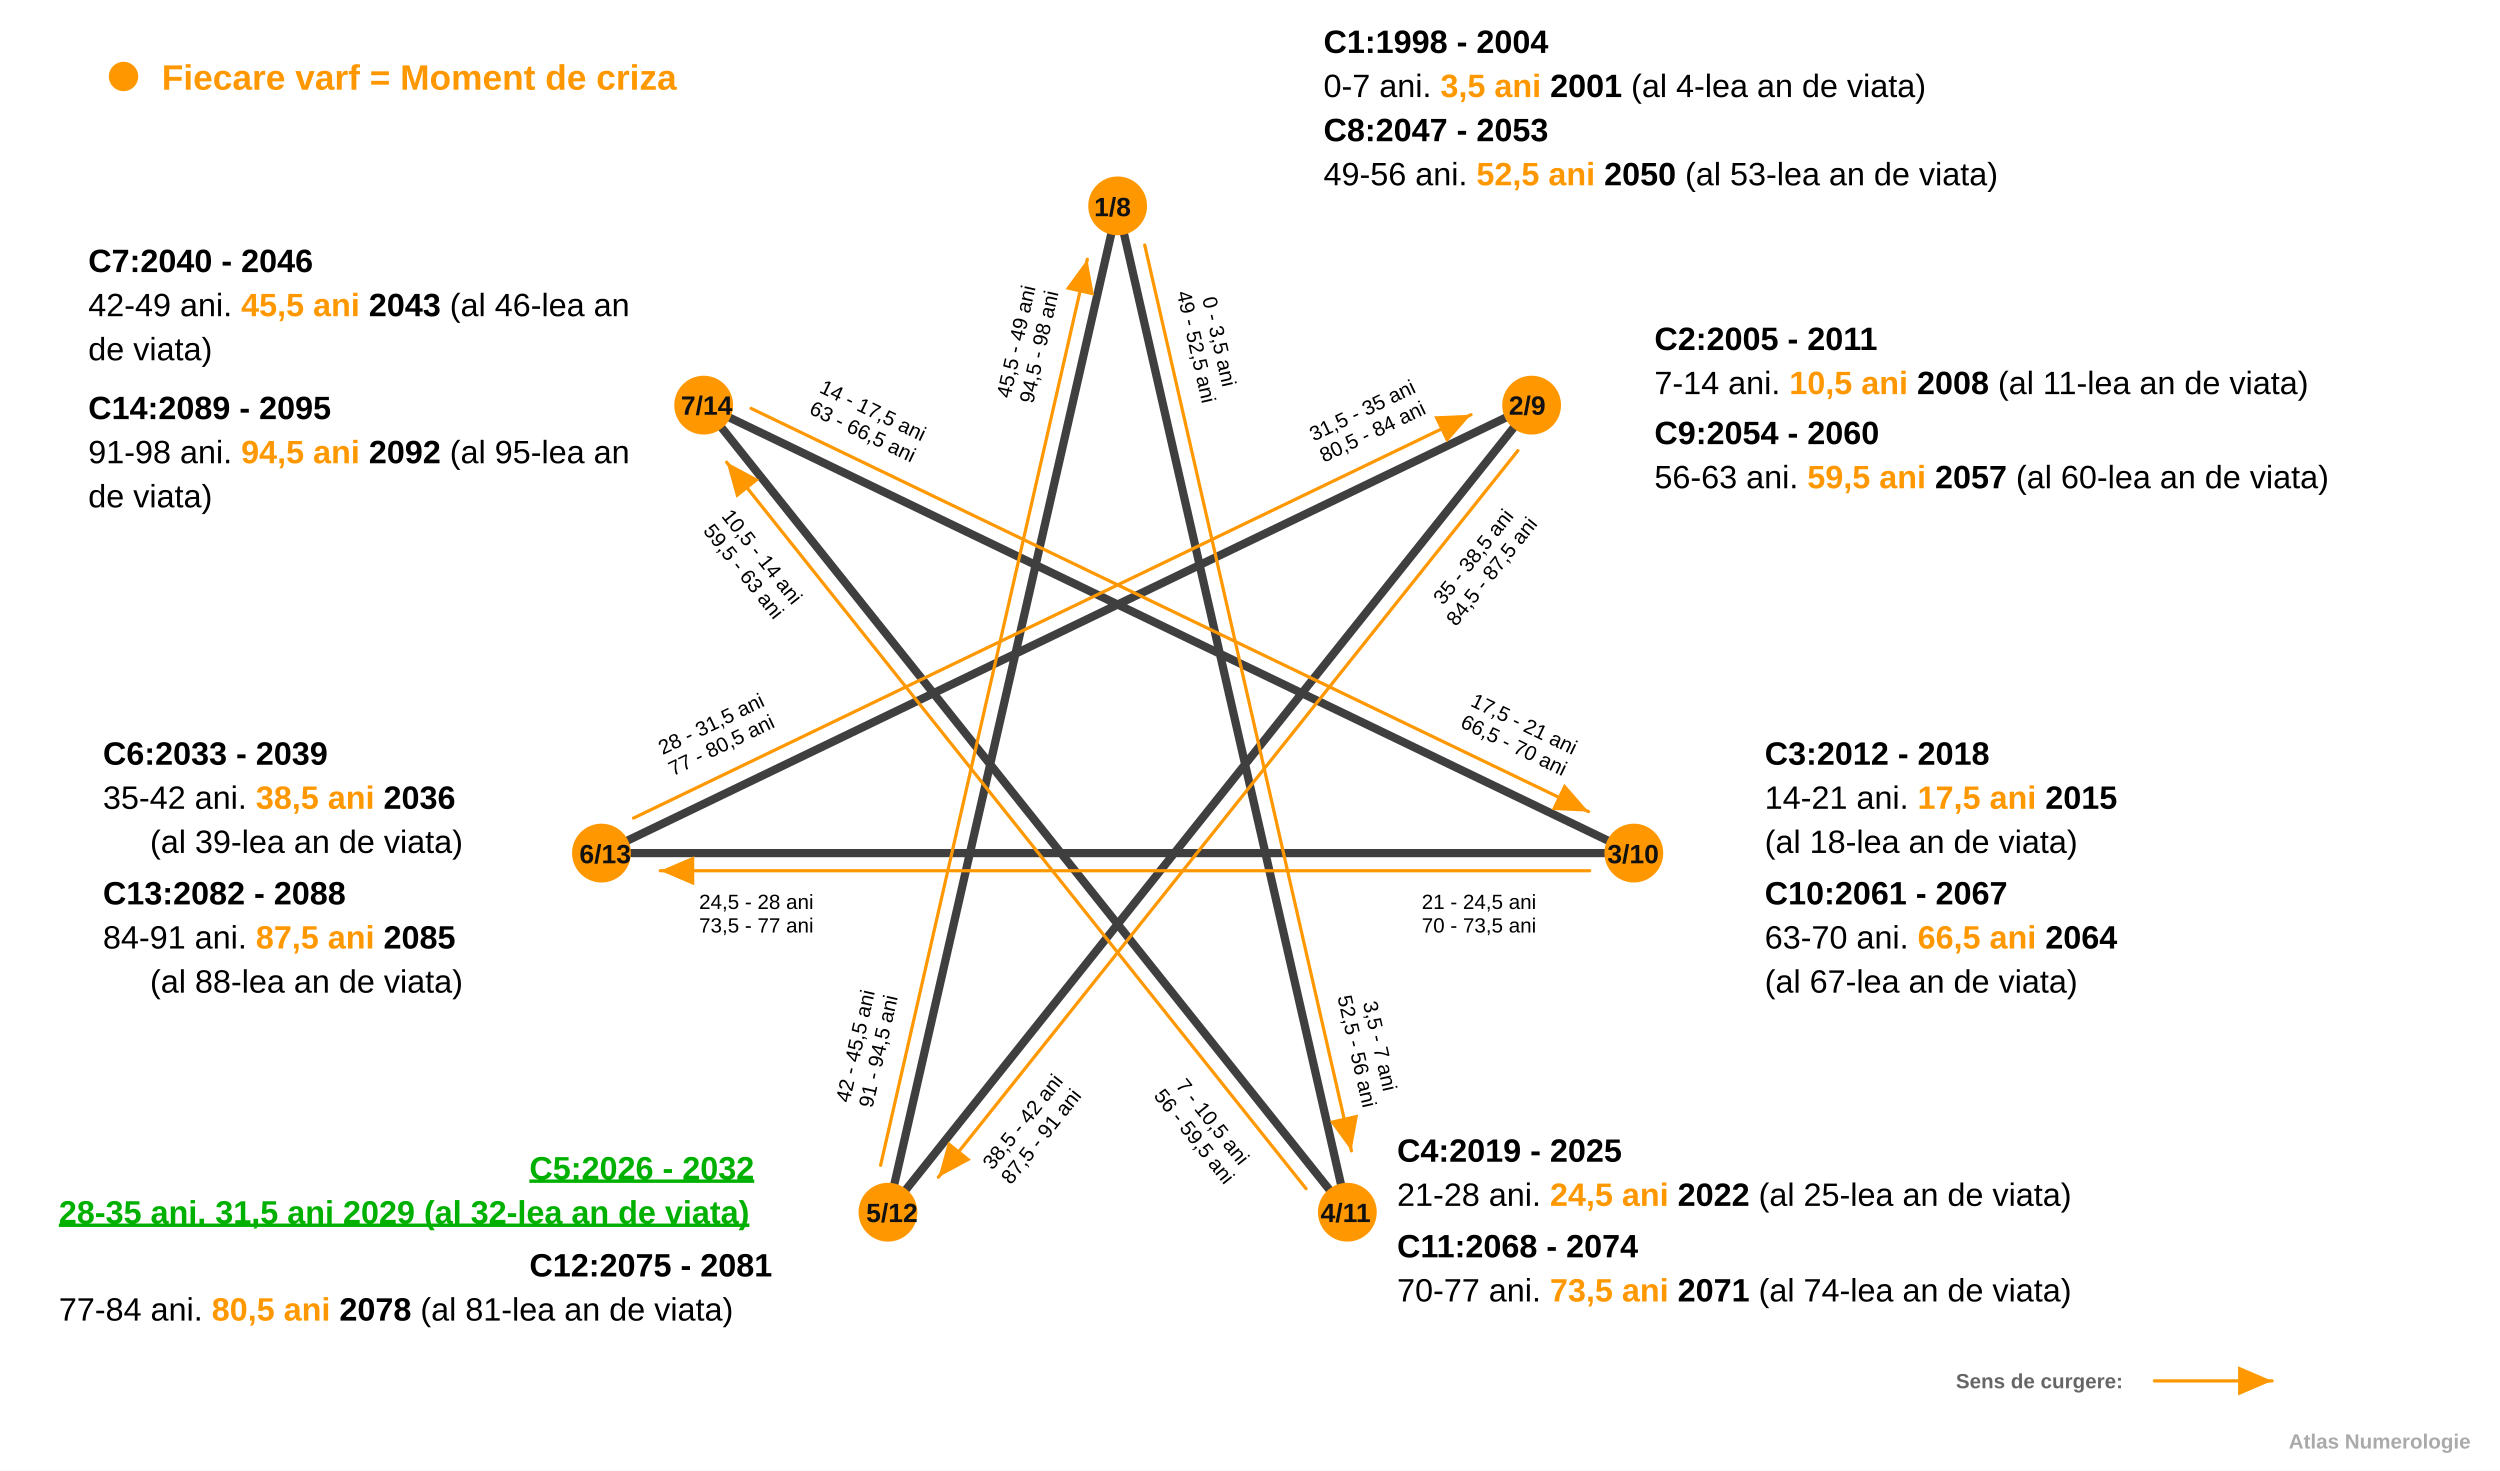
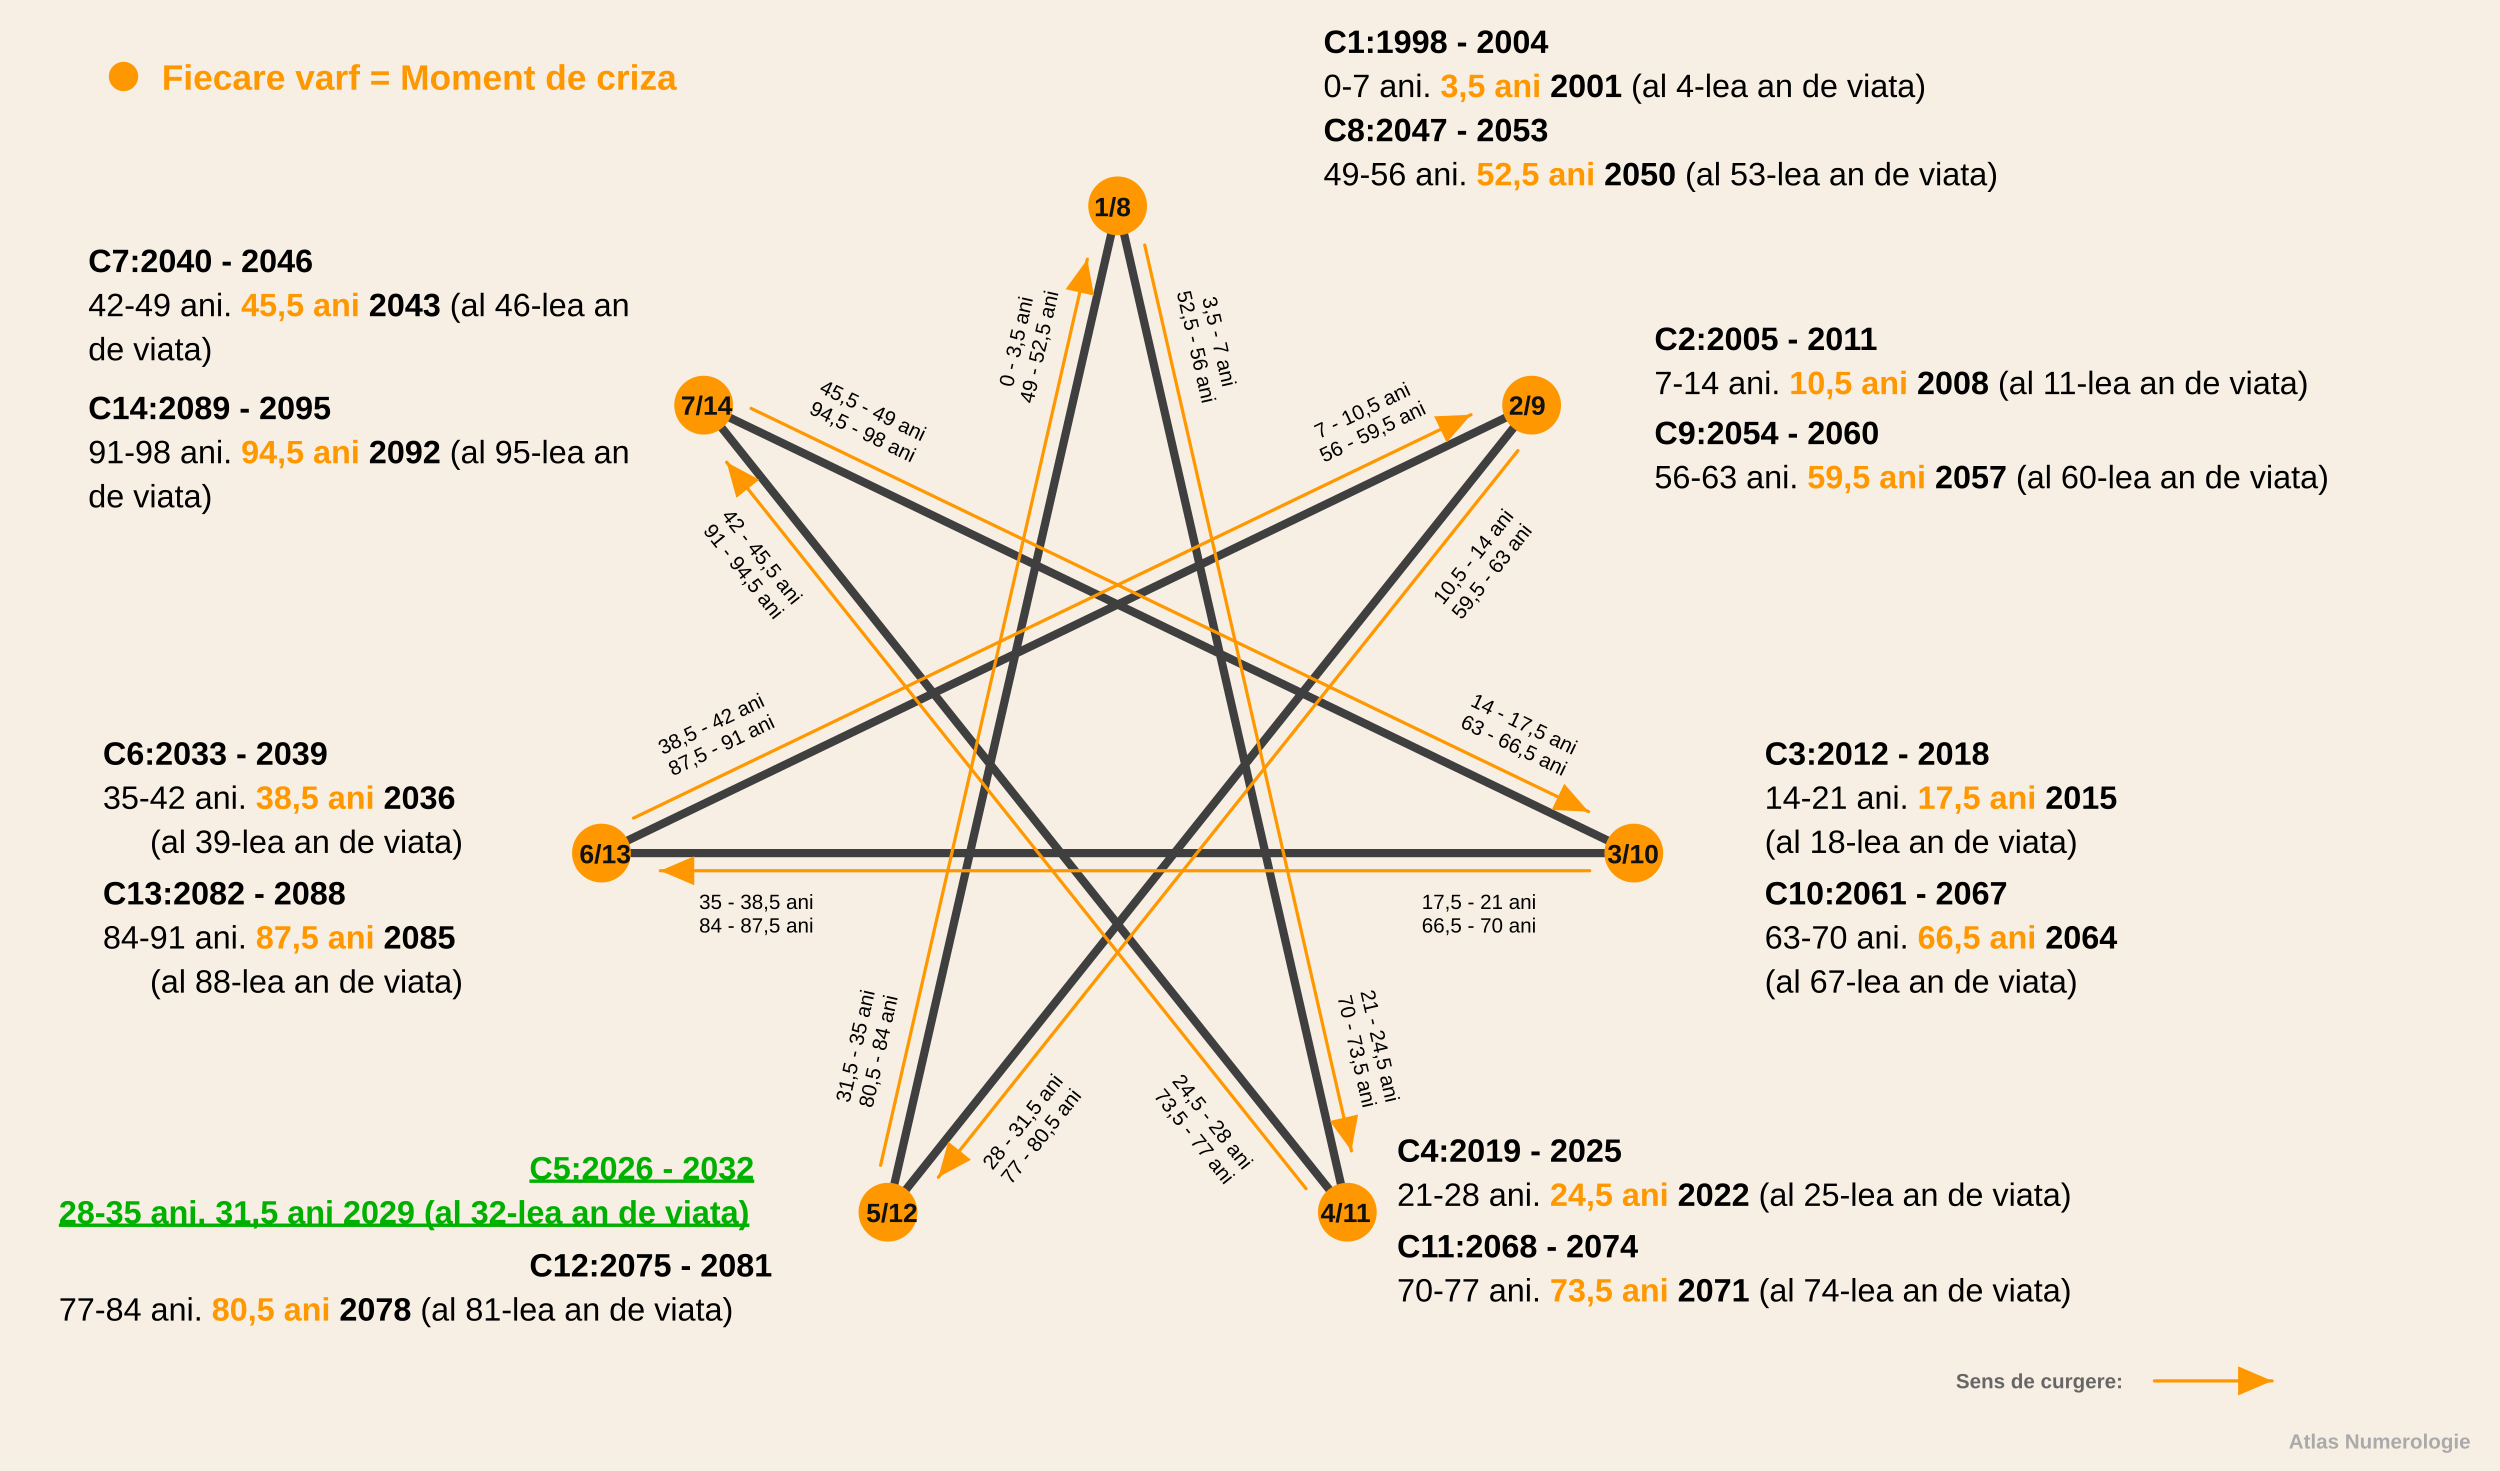
<svg xmlns="http://www.w3.org/2000/svg" width="1700" height="1000" viewBox="0 0 1700 1000">
  <defs>
    <marker id="arrow-orange" markerWidth="13" markerHeight="13" refX="10.5" refY="4.5" orient="auto" markerUnits="strokeWidth">
      <path d="M0,0 L0,9 L10.5,4.5 z" fill="#ff9800" />
    </marker>
    <style>
-       .bg { fill: #fff; }
+       .bg { fill: #f7efe3; }
      .star { fill: none; stroke: #3f3f3f; stroke-width: 5.6; stroke-linejoin: round; stroke-linecap: round; }
      .flow { fill: none; stroke: #ff9800; stroke-width: 2.2; stroke-linejoin: round; stroke-linecap: round; marker-end: url(#arrow-orange); }
      .node { fill: #ff9800; }
      .node-text { font-family: Arial, Helvetica, sans-serif; font-size: 18px; font-weight: 800; fill: #111; }
      .title { font-family: Arial, Helvetica, sans-serif; font-size: 24px; font-weight: 800; fill: #111; }
      .txt { font-family: Arial, Helvetica, sans-serif; font-size: 22px; fill: #000; }
      .edge { font-family: Arial, Helvetica, sans-serif; font-size: 14px; fill: #000; }
      .bold { font-weight: 800; }
      .orange { fill: #ff9800; font-weight: 800; }
      .green { fill: #00b000; font-weight: 800; text-decoration: underline; }
      .muted { fill: #666; }
-       .label-bg { fill: #fff; opacity: 0.92; }
+       .label-bg { fill: #f7efe3; opacity: 0.92; }
      .foot { font-family: Arial, Helvetica, sans-serif; font-size: 14px; fill: #aaa; font-weight: 800; }
    </style>
  </defs>
  <rect class="bg" width="1700" height="1000" />
  <circle class="node" cx="84" cy="52" r="10" />
  <text class="title orange" x="110" y="61">Fiecare varf = Moment de criza</text>
  <g id="diagram">
    <g transform="translate(0,0)">
      <polyline class="star" points="760,140 916.2,824.3 478.5,275.5 1111,580.1 409,580.1 1041.5,275.5 603.8,824.3 760,140" />
      <line class="flow" x1="778.4" y1="166.6" x2="919.0" y2="782.6" />
      <line class="flow" x1="888.1" y1="808.3" x2="494.1" y2="314.3" />
      <line class="flow" x1="510.7" y1="277.7" x2="1080.2" y2="551.9" />
      <line class="flow" x1="1081.0" y1="592.1" x2="449.0" y2="592.1" />
      <line class="flow" x1="430.8" y1="556.3" x2="1000.3" y2="282.0" />
      <line class="flow" x1="1032.2" y1="306.4" x2="638.1" y2="800.5" />
      <line class="flow" x1="598.8" y1="792.4" x2="739.4" y2="176.3" />
    </g>
    <circle class="node" cx="760" cy="140" r="20" />
    <text class="node-text" x="744" y="147">1/8</text>
    <circle class="node" cx="1041.5" cy="275.5" r="20" />
    <text class="node-text" x="1026" y="282">2/9</text>
    <circle class="node" cx="1111" cy="580.1" r="20" />
    <text class="node-text" x="1093" y="587">3/10</text>
    <circle class="node" cx="916.2" cy="824.3" r="20" />
    <text class="node-text" x="898" y="831">4/11</text>
    <circle class="node" cx="603.8" cy="824.3" r="20" />
    <text class="node-text" x="589" y="831">5/12</text>
    <circle class="node" cx="409" cy="580.1" r="20" />
    <text class="node-text" x="394" y="587">6/13</text>
    <circle class="node" cx="478.5" cy="275.5" r="20" />
    <text class="node-text" x="463" y="282">7/14</text>
    <g class="edge">
      <g transform="translate(816.6 235.1) rotate(77.1)" text-anchor="middle">
-         <text x="0" y="-8">0 - 3,5 ani</text>
-         <text x="0" y="8">49 - 52,5 ani</text>
-       </g>
-       <g transform="translate(925.9 714.1) rotate(77.1)" text-anchor="middle">
        <text x="0" y="-8">3,5 - 7 ani</text>
        <text x="0" y="8">52,5 - 56 ani</text>
      </g>
+       <g transform="translate(925.9 714.1) rotate(77.1)" text-anchor="middle">
+         <text x="0" y="-8">21 - 24,5 ani</text>
+         <text x="0" y="8">70 - 73,5 ani</text>
+       </g>
      <g transform="translate(814.6 770.7) rotate(51.4)" text-anchor="middle">
+         <text x="0" y="-8">24,5 - 28 ani</text>
+         <text x="0" y="8">73,5 - 77 ani</text>
+       </g>
+       <g transform="translate(508.2 386.5) rotate(51.4)" text-anchor="middle">
+         <text x="0" y="-8">42 - 45,5 ani</text>
+         <text x="0" y="8">91 - 94,5 ani</text>
+       </g>
+       <g transform="translate(588.1 290.6) rotate(25.7)" text-anchor="middle">
+         <text x="0" y="-8">45,5 - 49 ani</text>
+         <text x="0" y="8">94,5 - 98 ani</text>
+       </g>
+       <g transform="translate(1030.9 503.8) rotate(25.7)" text-anchor="middle">
+         <text x="0" y="-8">14 - 17,5 ani</text>
+         <text x="0" y="8">63 - 66,5 ani</text>
+       </g>
+       <g transform="translate(1005.7 626.1) rotate(0.0)" text-anchor="middle">
+         <text x="0" y="-8">17,5 - 21 ani</text>
+         <text x="0" y="8">66,5 - 70 ani</text>
+       </g>
+       <g transform="translate(514.3 626.1) rotate(0.0)" text-anchor="middle">
+         <text x="0" y="-8">35 - 38,5 ani</text>
+         <text x="0" y="8">84 - 87,5 ani</text>
+       </g>
+       <g transform="translate(489.1 503.8) rotate(-25.7)" text-anchor="middle">
+         <text x="0" y="-8">38,5 - 42 ani</text>
+         <text x="0" y="8">87,5 - 91 ani</text>
+       </g>
+       <g transform="translate(931.9 290.6) rotate(-25.7)" text-anchor="middle">
        <text x="0" y="-8">7 - 10,5 ani</text>
        <text x="0" y="8">56 - 59,5 ani</text>
      </g>
-       <g transform="translate(508.2 386.5) rotate(51.4)" text-anchor="middle">
+       <g transform="translate(1011.8 386.5) rotate(-51.4)" text-anchor="middle">
        <text x="0" y="-8">10,5 - 14 ani</text>
        <text x="0" y="8">59,5 - 63 ani</text>
      </g>
-       <g transform="translate(588.1 290.6) rotate(25.7)" text-anchor="middle">
-         <text x="0" y="-8">14 - 17,5 ani</text>
-         <text x="0" y="8">63 - 66,5 ani</text>
-       </g>
-       <g transform="translate(1030.9 503.8) rotate(25.7)" text-anchor="middle">
-         <text x="0" y="-8">17,5 - 21 ani</text>
-         <text x="0" y="8">66,5 - 70 ani</text>
-       </g>
-       <g transform="translate(1005.7 626.1) rotate(0.0)" text-anchor="middle">
-         <text x="0" y="-8">21 - 24,5 ani</text>
-         <text x="0" y="8">70 - 73,5 ani</text>
-       </g>
-       <g transform="translate(514.3 626.1) rotate(0.0)" text-anchor="middle">
-         <text x="0" y="-8">24,5 - 28 ani</text>
-         <text x="0" y="8">73,5 - 77 ani</text>
-       </g>
-       <g transform="translate(489.1 503.8) rotate(-25.7)" text-anchor="middle">
+       <g transform="translate(705.4 770.7) rotate(-51.4)" text-anchor="middle">
        <text x="0" y="-8">28 - 31,5 ani</text>
        <text x="0" y="8">77 - 80,5 ani</text>
      </g>
-       <g transform="translate(931.9 290.6) rotate(-25.7)" text-anchor="middle">
+       <g transform="translate(594.1 714.1) rotate(-77.1)" text-anchor="middle">
        <text x="0" y="-8">31,5 - 35 ani</text>
        <text x="0" y="8">80,5 - 84 ani</text>
      </g>
-       <g transform="translate(1011.8 386.5) rotate(-51.4)" text-anchor="middle">
-         <text x="0" y="-8">35 - 38,5 ani</text>
-         <text x="0" y="8">84,5 - 87,5 ani</text>
-       </g>
-       <g transform="translate(705.4 770.7) rotate(-51.4)" text-anchor="middle">
-         <text x="0" y="-8">38,5 - 42 ani</text>
-         <text x="0" y="8">87,5 - 91 ani</text>
-       </g>
-       <g transform="translate(594.1 714.1) rotate(-77.1)" text-anchor="middle">
-         <text x="0" y="-8">42 - 45,5 ani</text>
-         <text x="0" y="8">91 - 94,5 ani</text>
-       </g>
      <g transform="translate(703.4 235.1) rotate(-77.1)" text-anchor="middle">
-         <text x="0" y="-8">45,5 - 49 ani</text>
-         <text x="0" y="8">94,5 - 98 ani</text>
+         <text x="0" y="-8">0 - 3,5 ani</text>
+         <text x="0" y="8">49 - 52,5 ani</text>
      </g>
    </g>
  </g>
  <g class="txt">
    <text x="900" y="36" class="bold">C1:1998 - 2004</text>
    <text x="900" y="66">0-7 ani. <tspan class="orange">3,5 ani</tspan>
      <tspan class="bold">2001</tspan> (al 4-lea an de viata)</text>
    <text x="900" y="96" class="bold">C8:2047 - 2053</text>
    <text x="900" y="126">49-56 ani. <tspan class="orange">52,5 ani</tspan>
      <tspan class="bold">2050</tspan> (al 53-lea an de viata)</text>
    <text x="1125" y="238" class="bold">C2:2005 - 2011</text>
    <text x="1125" y="268">7-14 ani. <tspan class="orange">10,5 ani</tspan>
      <tspan class="bold">2008</tspan> (al 11-lea an de viata)</text>
    <text x="1125" y="302" class="bold">C9:2054 - 2060</text>
    <text x="1125" y="332">56-63 ani. <tspan class="orange">59,5 ani</tspan>
      <tspan class="bold">2057</tspan> (al 60-lea an de viata)</text>
    <text x="1200" y="520" class="bold">C3:2012 - 2018</text>
    <text x="1200" y="550">14-21 ani. <tspan class="orange">17,5 ani</tspan>
      <tspan class="bold">2015</tspan>
    </text>
    <text x="1200" y="580">(al 18-lea an de viata)</text>
    <text x="1200" y="615" class="bold">C10:2061 - 2067</text>
    <text x="1200" y="645">63-70 ani. <tspan class="orange">66,5 ani</tspan>
      <tspan class="bold">2064</tspan>
    </text>
    <text x="1200" y="675">(al 67-lea an de viata)</text>
    <text x="950" y="790" class="bold">C4:2019 - 2025</text>
    <text x="950" y="820">21-28 ani. <tspan class="orange">24,5 ani</tspan>
      <tspan class="bold">2022</tspan> (al 25-lea an de viata)</text>
    <text x="950" y="855" class="bold">C11:2068 - 2074</text>
    <text x="950" y="885">70-77 ani. <tspan class="orange">73,5 ani</tspan>
      <tspan class="bold">2071</tspan> (al 74-lea an de viata)</text>
    <text x="360" y="802" class="green">C5:2026 - 2032</text>
    <text class="green" x="40" y="832">28-35 ani. 31,5 ani 2029 (al 32-lea an de viata)</text>
    <text x="360" y="868" class="bold">C12:2075 - 2081</text>
    <text x="40" y="898">77-84 ani. <tspan class="orange">80,5 ani</tspan>
      <tspan class="bold">2078</tspan> (al 81-lea an de viata)</text>
    <text x="70" y="520" class="bold">C6:2033 - 2039</text>
    <text x="70" y="550">35-42 ani. <tspan class="orange">38,5 ani</tspan>
      <tspan class="bold">2036</tspan>
    </text>
    <text x="102" y="580">(al 39-lea an de viata)</text>
    <text x="70" y="615" class="bold">C13:2082 - 2088</text>
    <text x="70" y="645">84-91 ani. <tspan class="orange">87,5 ani</tspan>
      <tspan class="bold">2085</tspan>
    </text>
    <text x="102" y="675">(al 88-lea an de viata)</text>
    <text x="60" y="185" class="bold">C7:2040 - 2046</text>
    <text x="60" y="215">42-49 ani. <tspan class="orange">45,5 ani</tspan>
      <tspan class="bold">2043</tspan> (al 46-lea an</text>
    <text x="60" y="245">de viata)</text>
    <text x="60" y="285" class="bold">C14:2089 - 2095</text>
    <text x="60" y="315">91-98 ani. <tspan class="orange">94,5 ani</tspan>
      <tspan class="bold">2092</tspan> (al 95-lea an</text>
    <text x="60" y="345">de viata)</text>
  </g>
  <g class="edge">
    <text x="1330" y="944" class="bold muted">Sens de curgere:</text>
    <line class="flow" x1="1465" y1="939" x2="1545" y2="939" />
  </g>
  <text x="1680" y="985" text-anchor="end" font-family="Arial, Helvetica, sans-serif" font-size="14" fill="#aaa" font-weight="800">Atlas Numerologie</text>
</svg>
